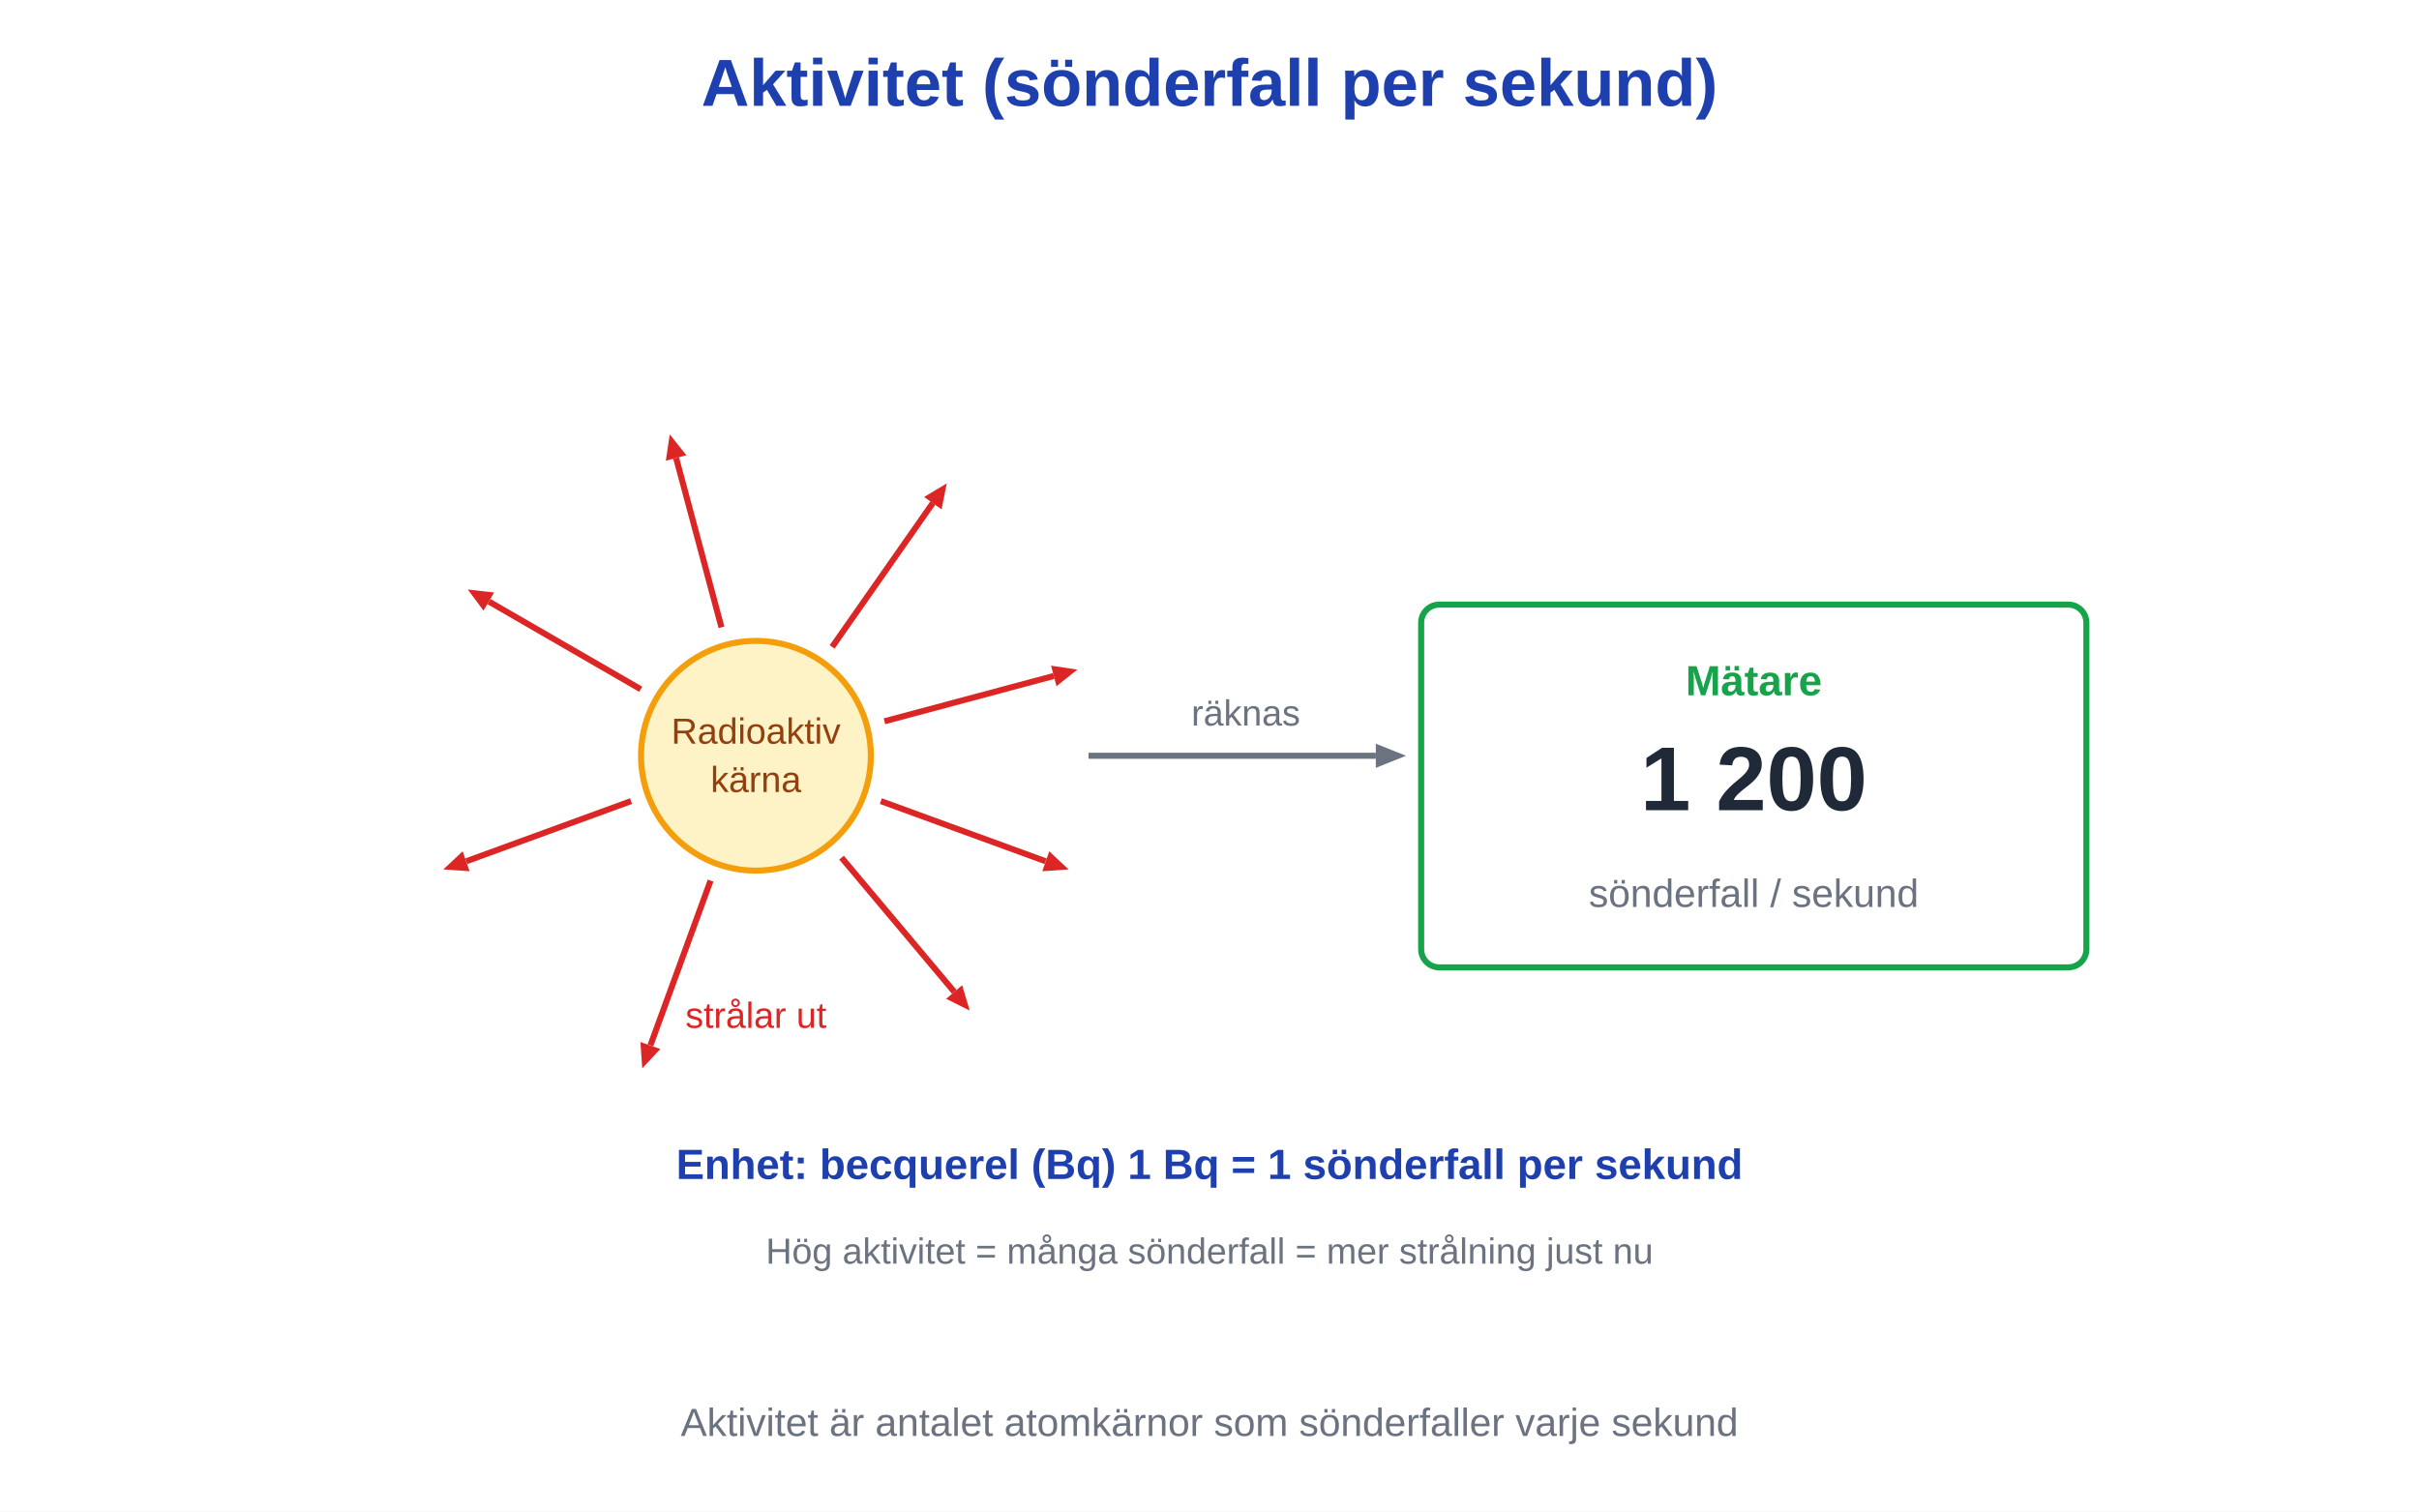
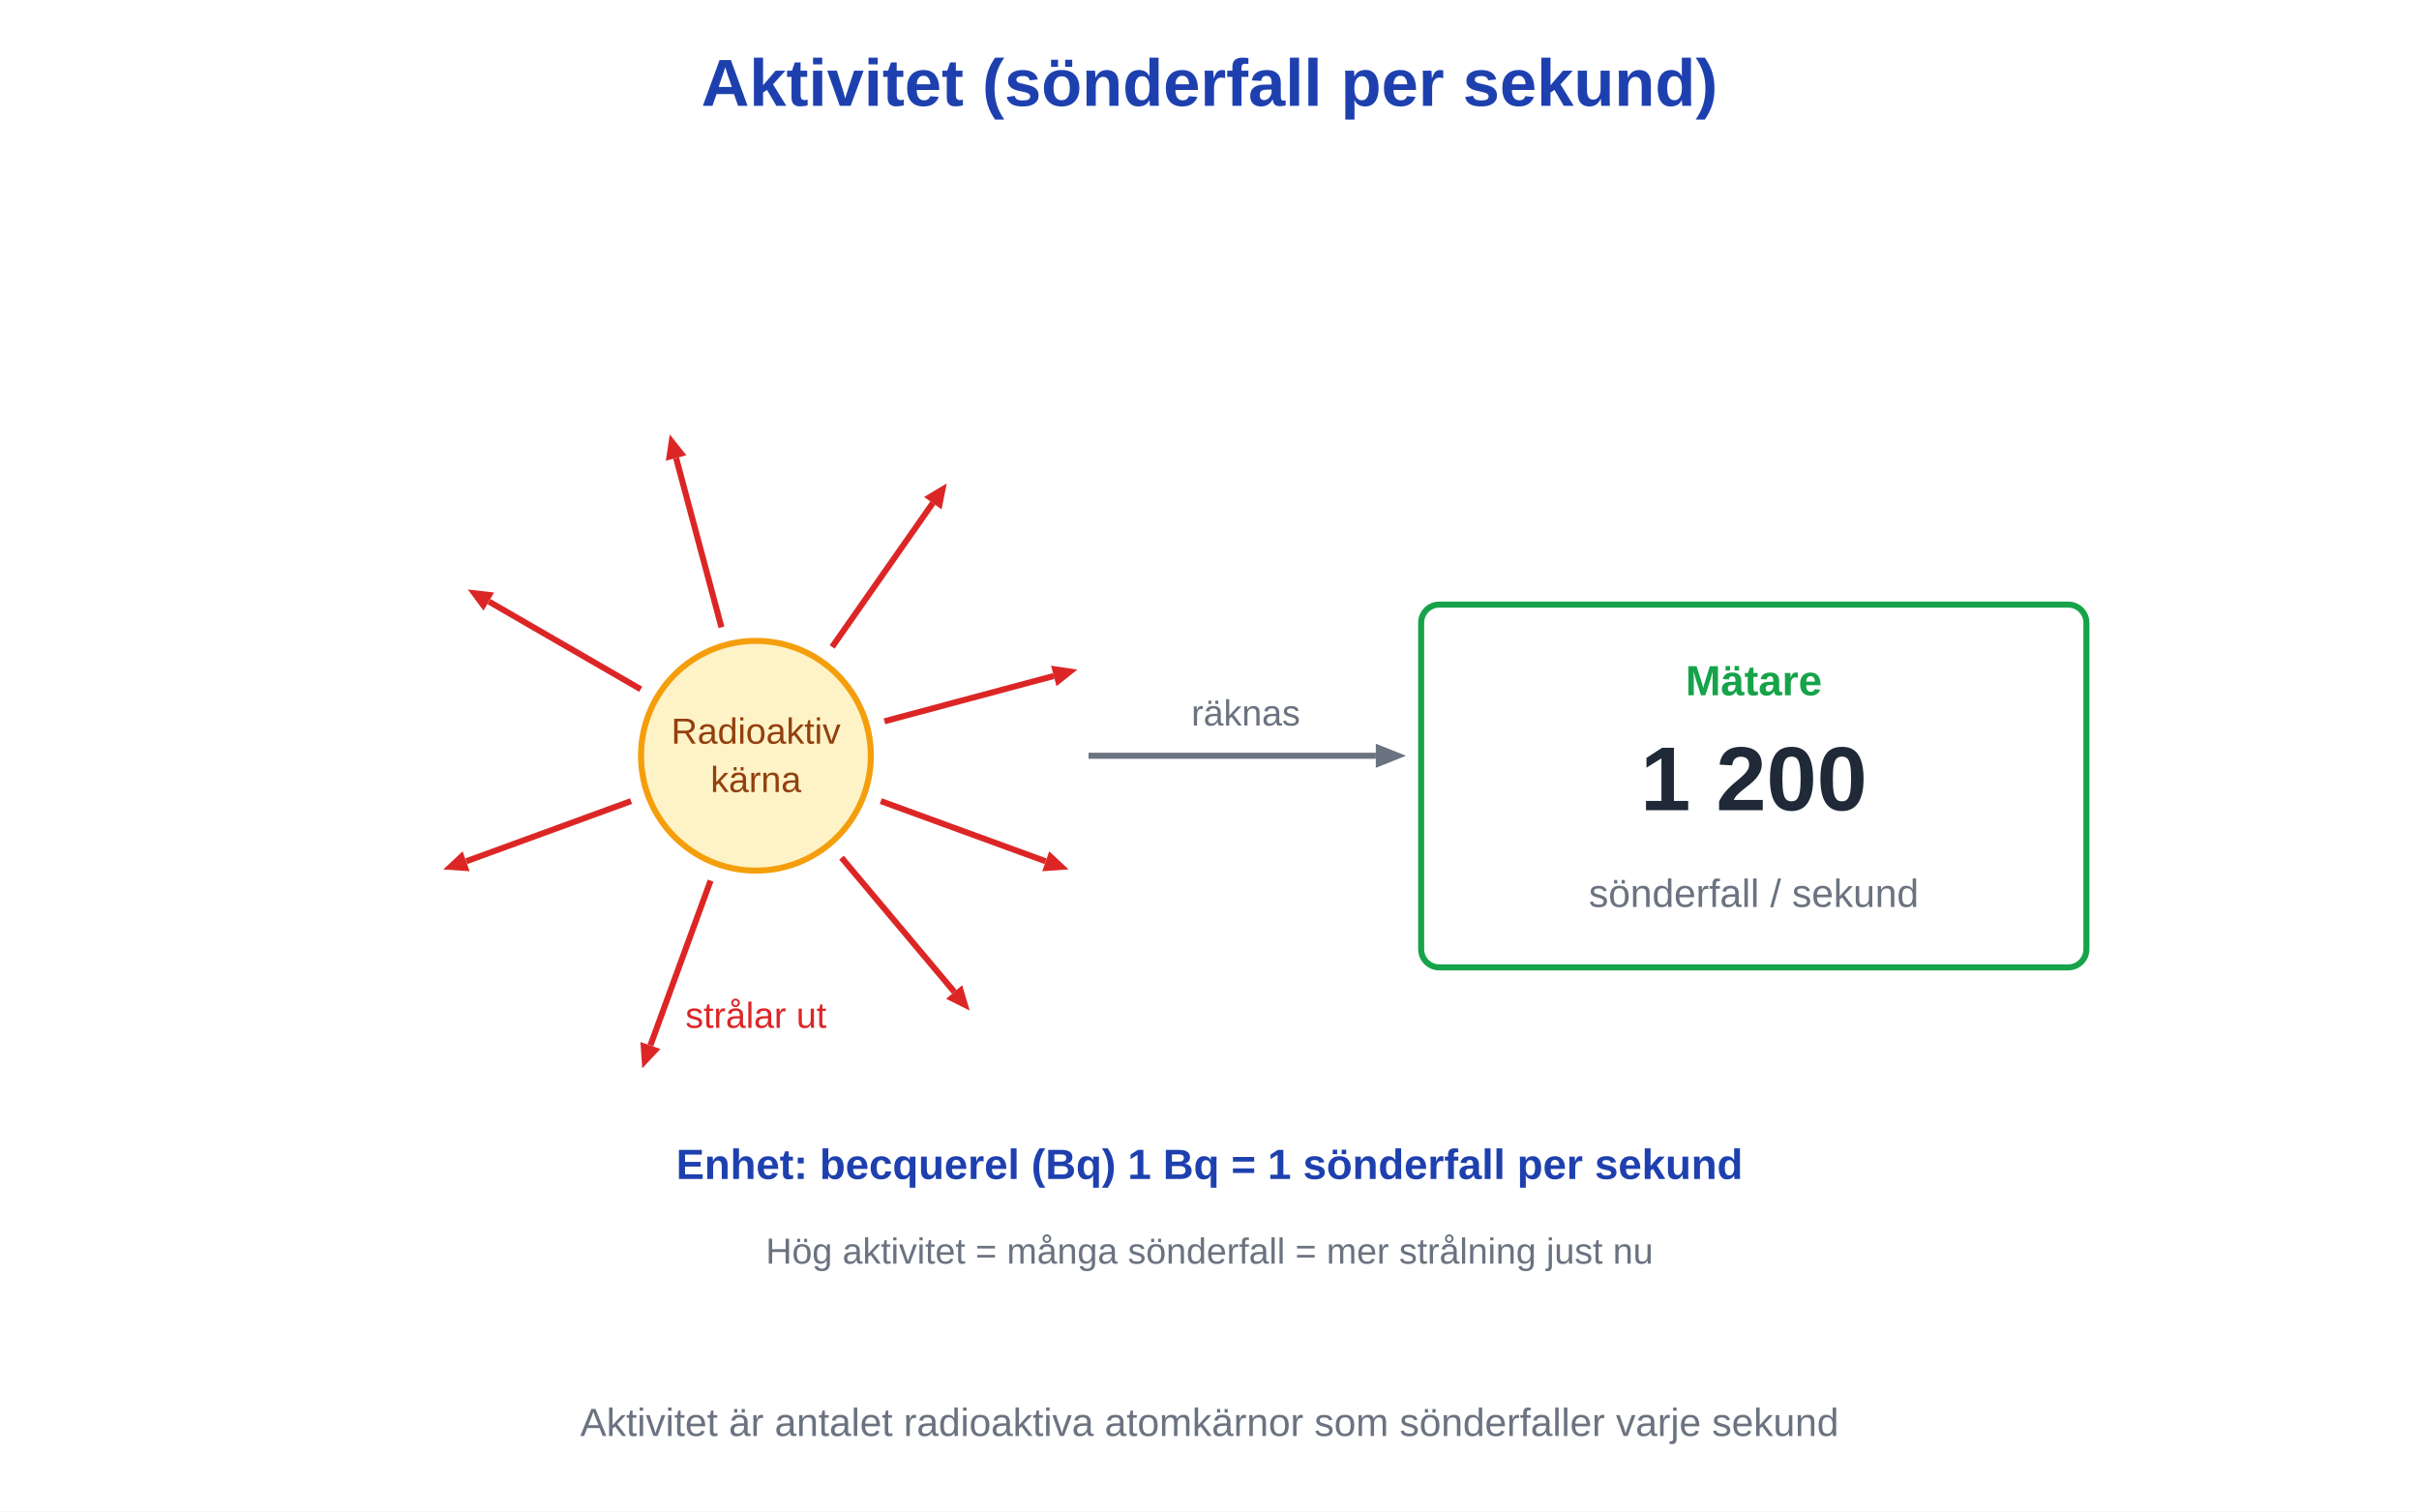
<svg xmlns="http://www.w3.org/2000/svg" viewBox="0 0 800 500" width="800" height="500">
  <rect width="800" height="500" fill="white" />
  <text x="400" y="35" font-family="Arial,sans-serif" font-size="22" fill="#1e40af" text-anchor="middle" font-weight="bold">Aktivitet (sönderfall per sekund)</text>
  <circle cx="250" cy="250" r="38" fill="#fef3c7" stroke="#f59e0b" stroke-width="2" />
  <text x="250" y="246" font-family="Arial,sans-serif" font-size="12" fill="#92400e" text-anchor="middle">Radioaktiv</text>
  <text x="250" y="262" font-family="Arial,sans-serif" font-size="12" fill="#92400e" text-anchor="middle">kärna</text>
  <line x1="292.5" y1="238.6" x2="348.5" y2="223.6" stroke="#dc2626" stroke-width="2" />
  <polygon points="356.3,221.5 347.6,220.2 349.4,227.0" fill="#dc2626" />
  <line x1="275.2" y1="214.0" x2="308.5" y2="166.4" stroke="#dc2626" stroke-width="2" />
  <polygon points="313.1,159.9 305.6,164.4 311.4,168.5" fill="#dc2626" />
  <line x1="238.6" y1="207.5" x2="223.6" y2="151.5" stroke="#dc2626" stroke-width="2" />
  <polygon points="221.5,143.7 220.2,152.4 227.0,150.6" fill="#dc2626" />
  <line x1="211.9" y1="228.0" x2="161.7" y2="199.0" stroke="#dc2626" stroke-width="2" />
  <polygon points="154.7,195.0 159.9,202.0 163.4,196.0" fill="#dc2626" />
  <line x1="208.7" y1="265.0" x2="154.2" y2="284.9" stroke="#dc2626" stroke-width="2" />
  <polygon points="146.6,287.6 155.3,288.2 153.0,281.6" fill="#dc2626" />
  <line x1="235.0" y1="291.3" x2="215.1" y2="345.8" stroke="#dc2626" stroke-width="2" />
  <polygon points="212.4,353.4 218.4,347.0 211.8,344.7" fill="#dc2626" />
  <line x1="278.3" y1="283.7" x2="315.6" y2="328.1" stroke="#dc2626" stroke-width="2" />
  <polygon points="320.7,334.3 318.2,325.9 312.9,330.4" fill="#dc2626" />
  <line x1="291.3" y1="265.0" x2="345.8" y2="284.9" stroke="#dc2626" stroke-width="2" />
  <polygon points="353.4,287.6 347.0,281.6 344.7,288.2" fill="#dc2626" />
  <text x="250" y="340" font-family="Arial,sans-serif" font-size="12" fill="#dc2626" text-anchor="middle">strålar ut</text>
  <rect x="470" y="200" width="220" height="120" fill="white" stroke="#16a34a" stroke-width="2" rx="6" />
  <text x="580" y="230" font-family="Arial,sans-serif" font-size="14" fill="#16a34a" text-anchor="middle" font-weight="bold">Mätare</text>
  <text x="580" y="268" font-family="Arial,sans-serif" font-size="30" fill="#1f2937" text-anchor="middle" font-weight="bold">1 200</text>
  <text x="580" y="300" font-family="Arial,sans-serif" font-size="13" fill="#6b7280" text-anchor="middle">sönderfall / sekund</text>
  <line x1="360.0" y1="250.0" x2="455.0" y2="250.0" stroke="#6b7280" stroke-width="2" />
  <polygon points="465.0,250.0 455.0,246.0 455.0,254.0" fill="#6b7280" />
  <text x="412" y="240" font-family="Arial,sans-serif" font-size="12" fill="#6b7280" text-anchor="middle">räknas</text>
  <text x="400" y="390" font-family="Arial,sans-serif" font-size="14" fill="#1e40af" text-anchor="middle" font-weight="bold">Enhet: becquerel (Bq)   1 Bq = 1 sönderfall per sekund</text>
  <text x="400" y="418" font-family="Arial,sans-serif" font-size="12" fill="#6b7280" text-anchor="middle">Hög aktivitet = många sönderfall = mer strålning just nu</text>
-   <text x="400" y="475" font-family="Arial,sans-serif" font-size="13" fill="#6b7280" text-anchor="middle">Aktivitet är antalet atomkärnor som sönderfaller varje sekund</text>
+   <text x="400" y="475" font-family="Arial,sans-serif" font-size="13" fill="#6b7280" text-anchor="middle">Aktivitet är antalet radioaktiva atomkärnor som sönderfaller varje sekund</text>
</svg>
